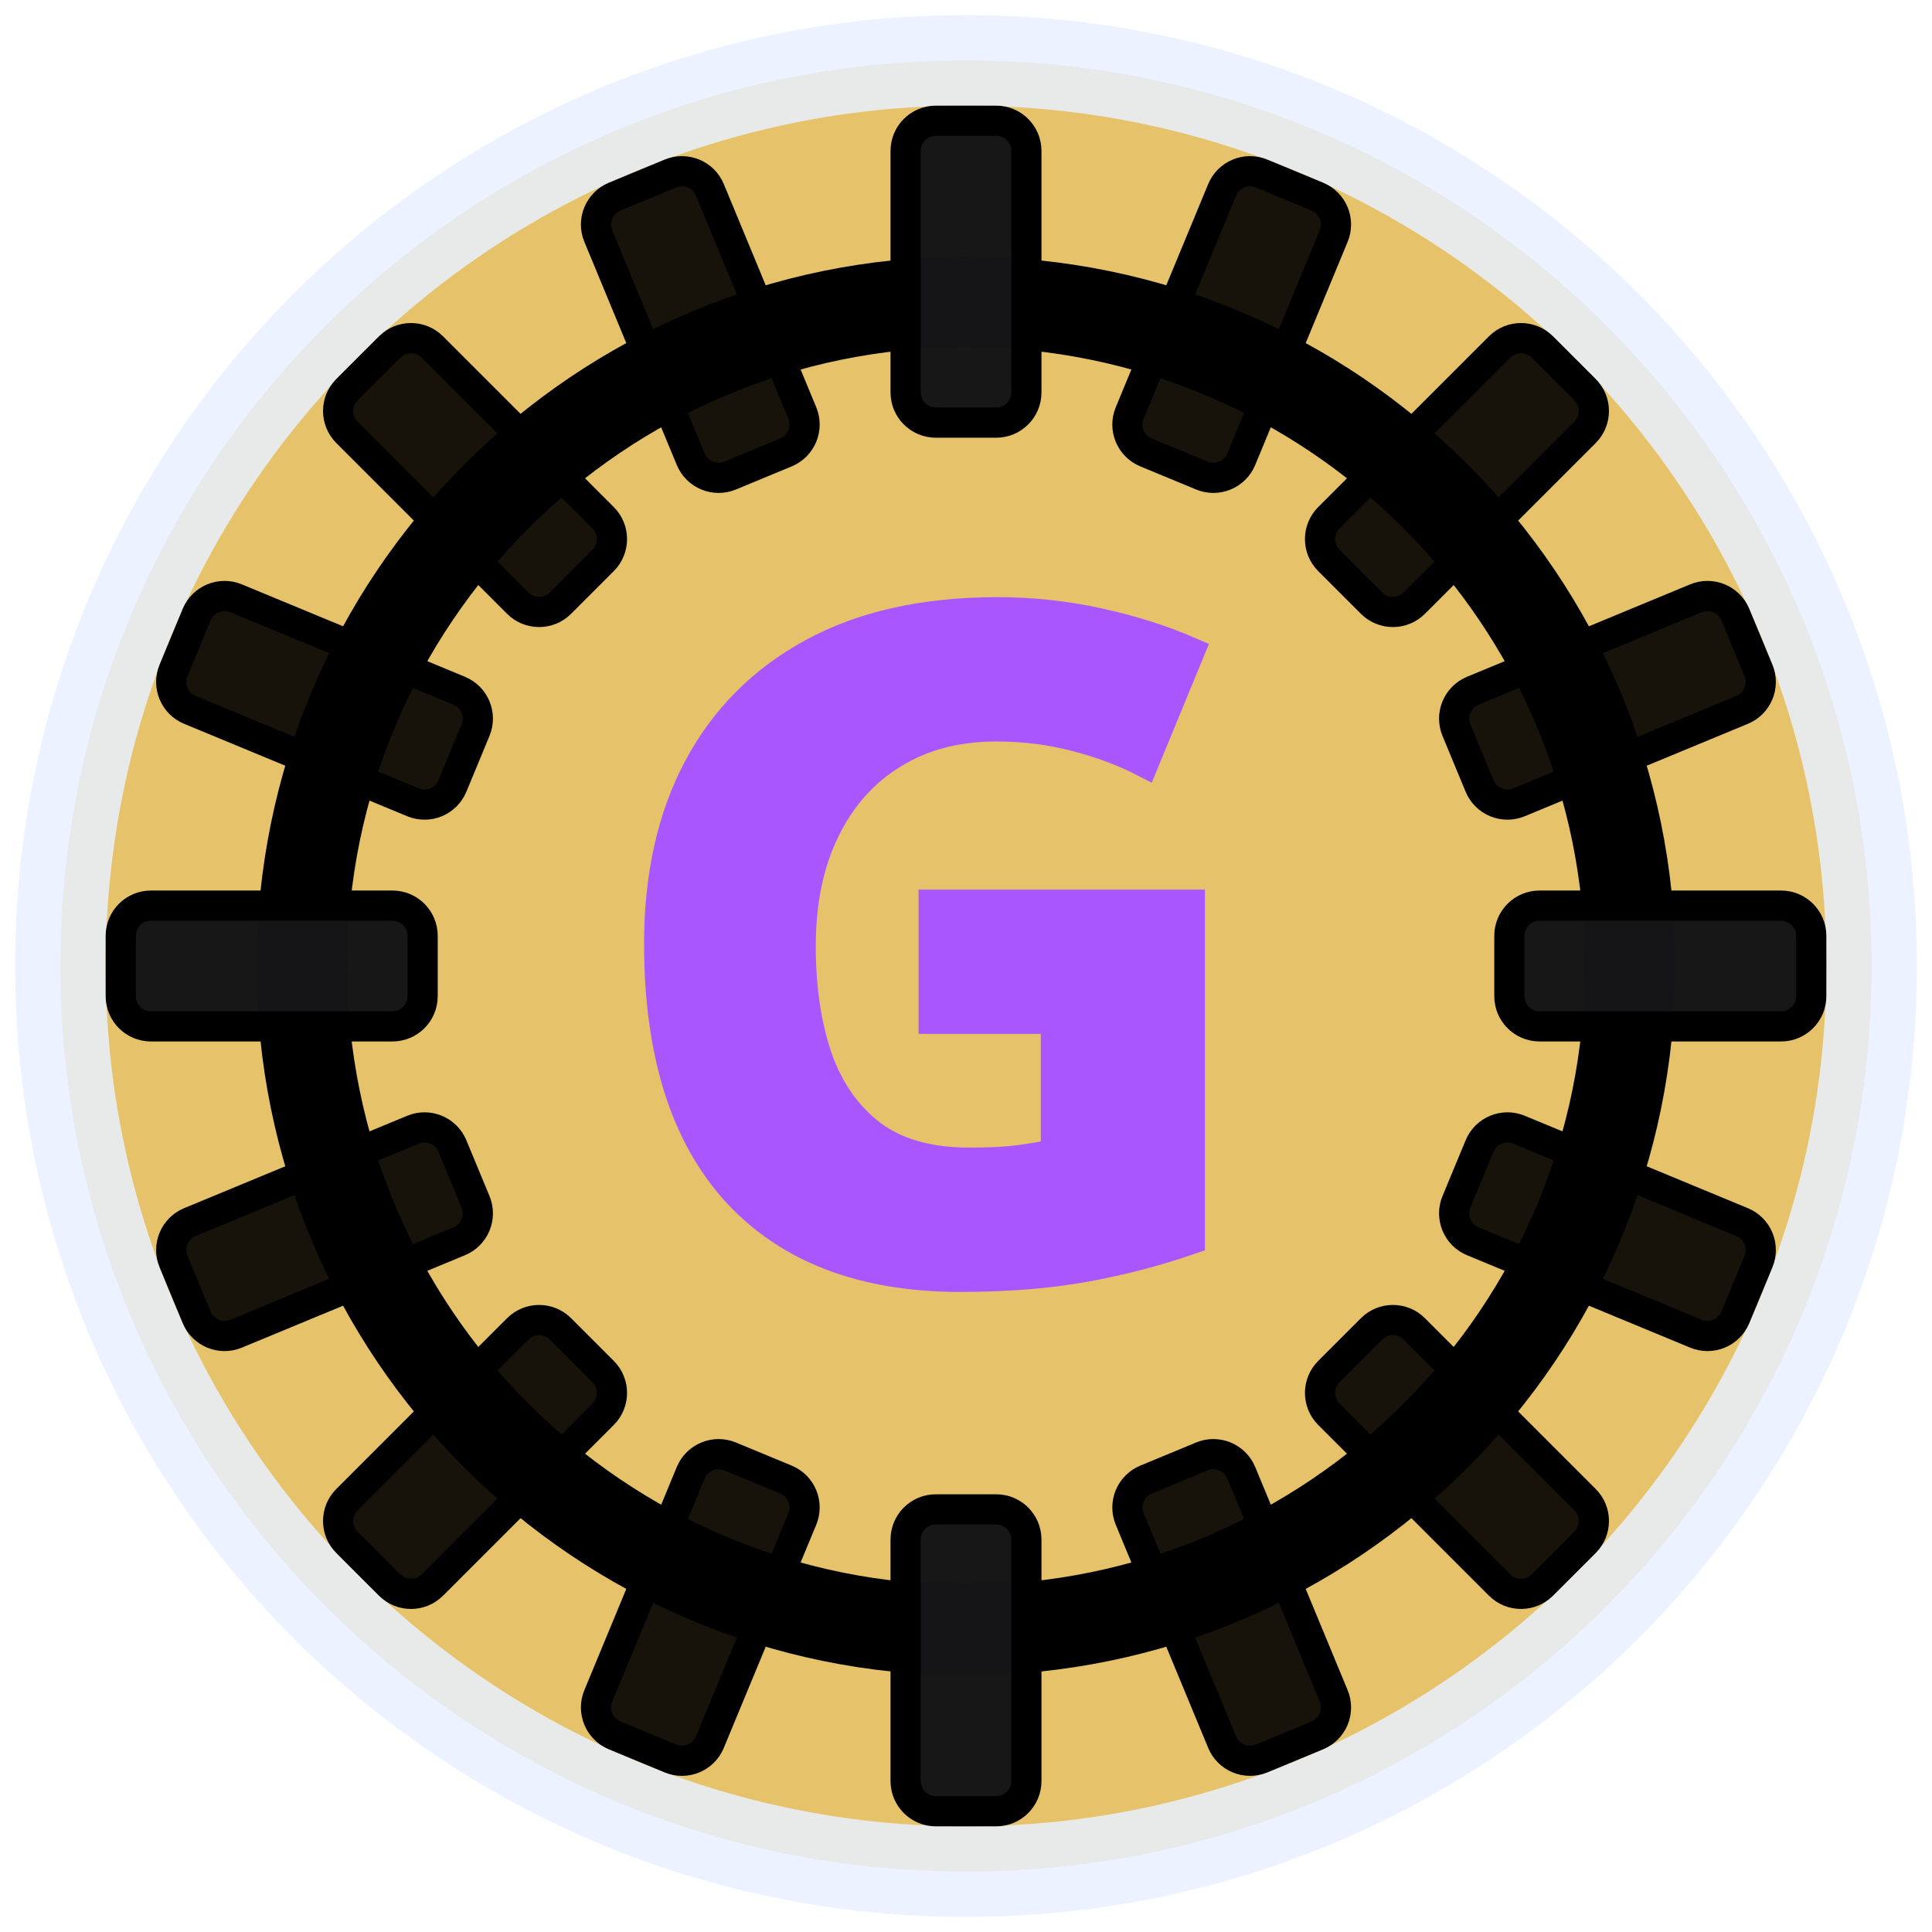
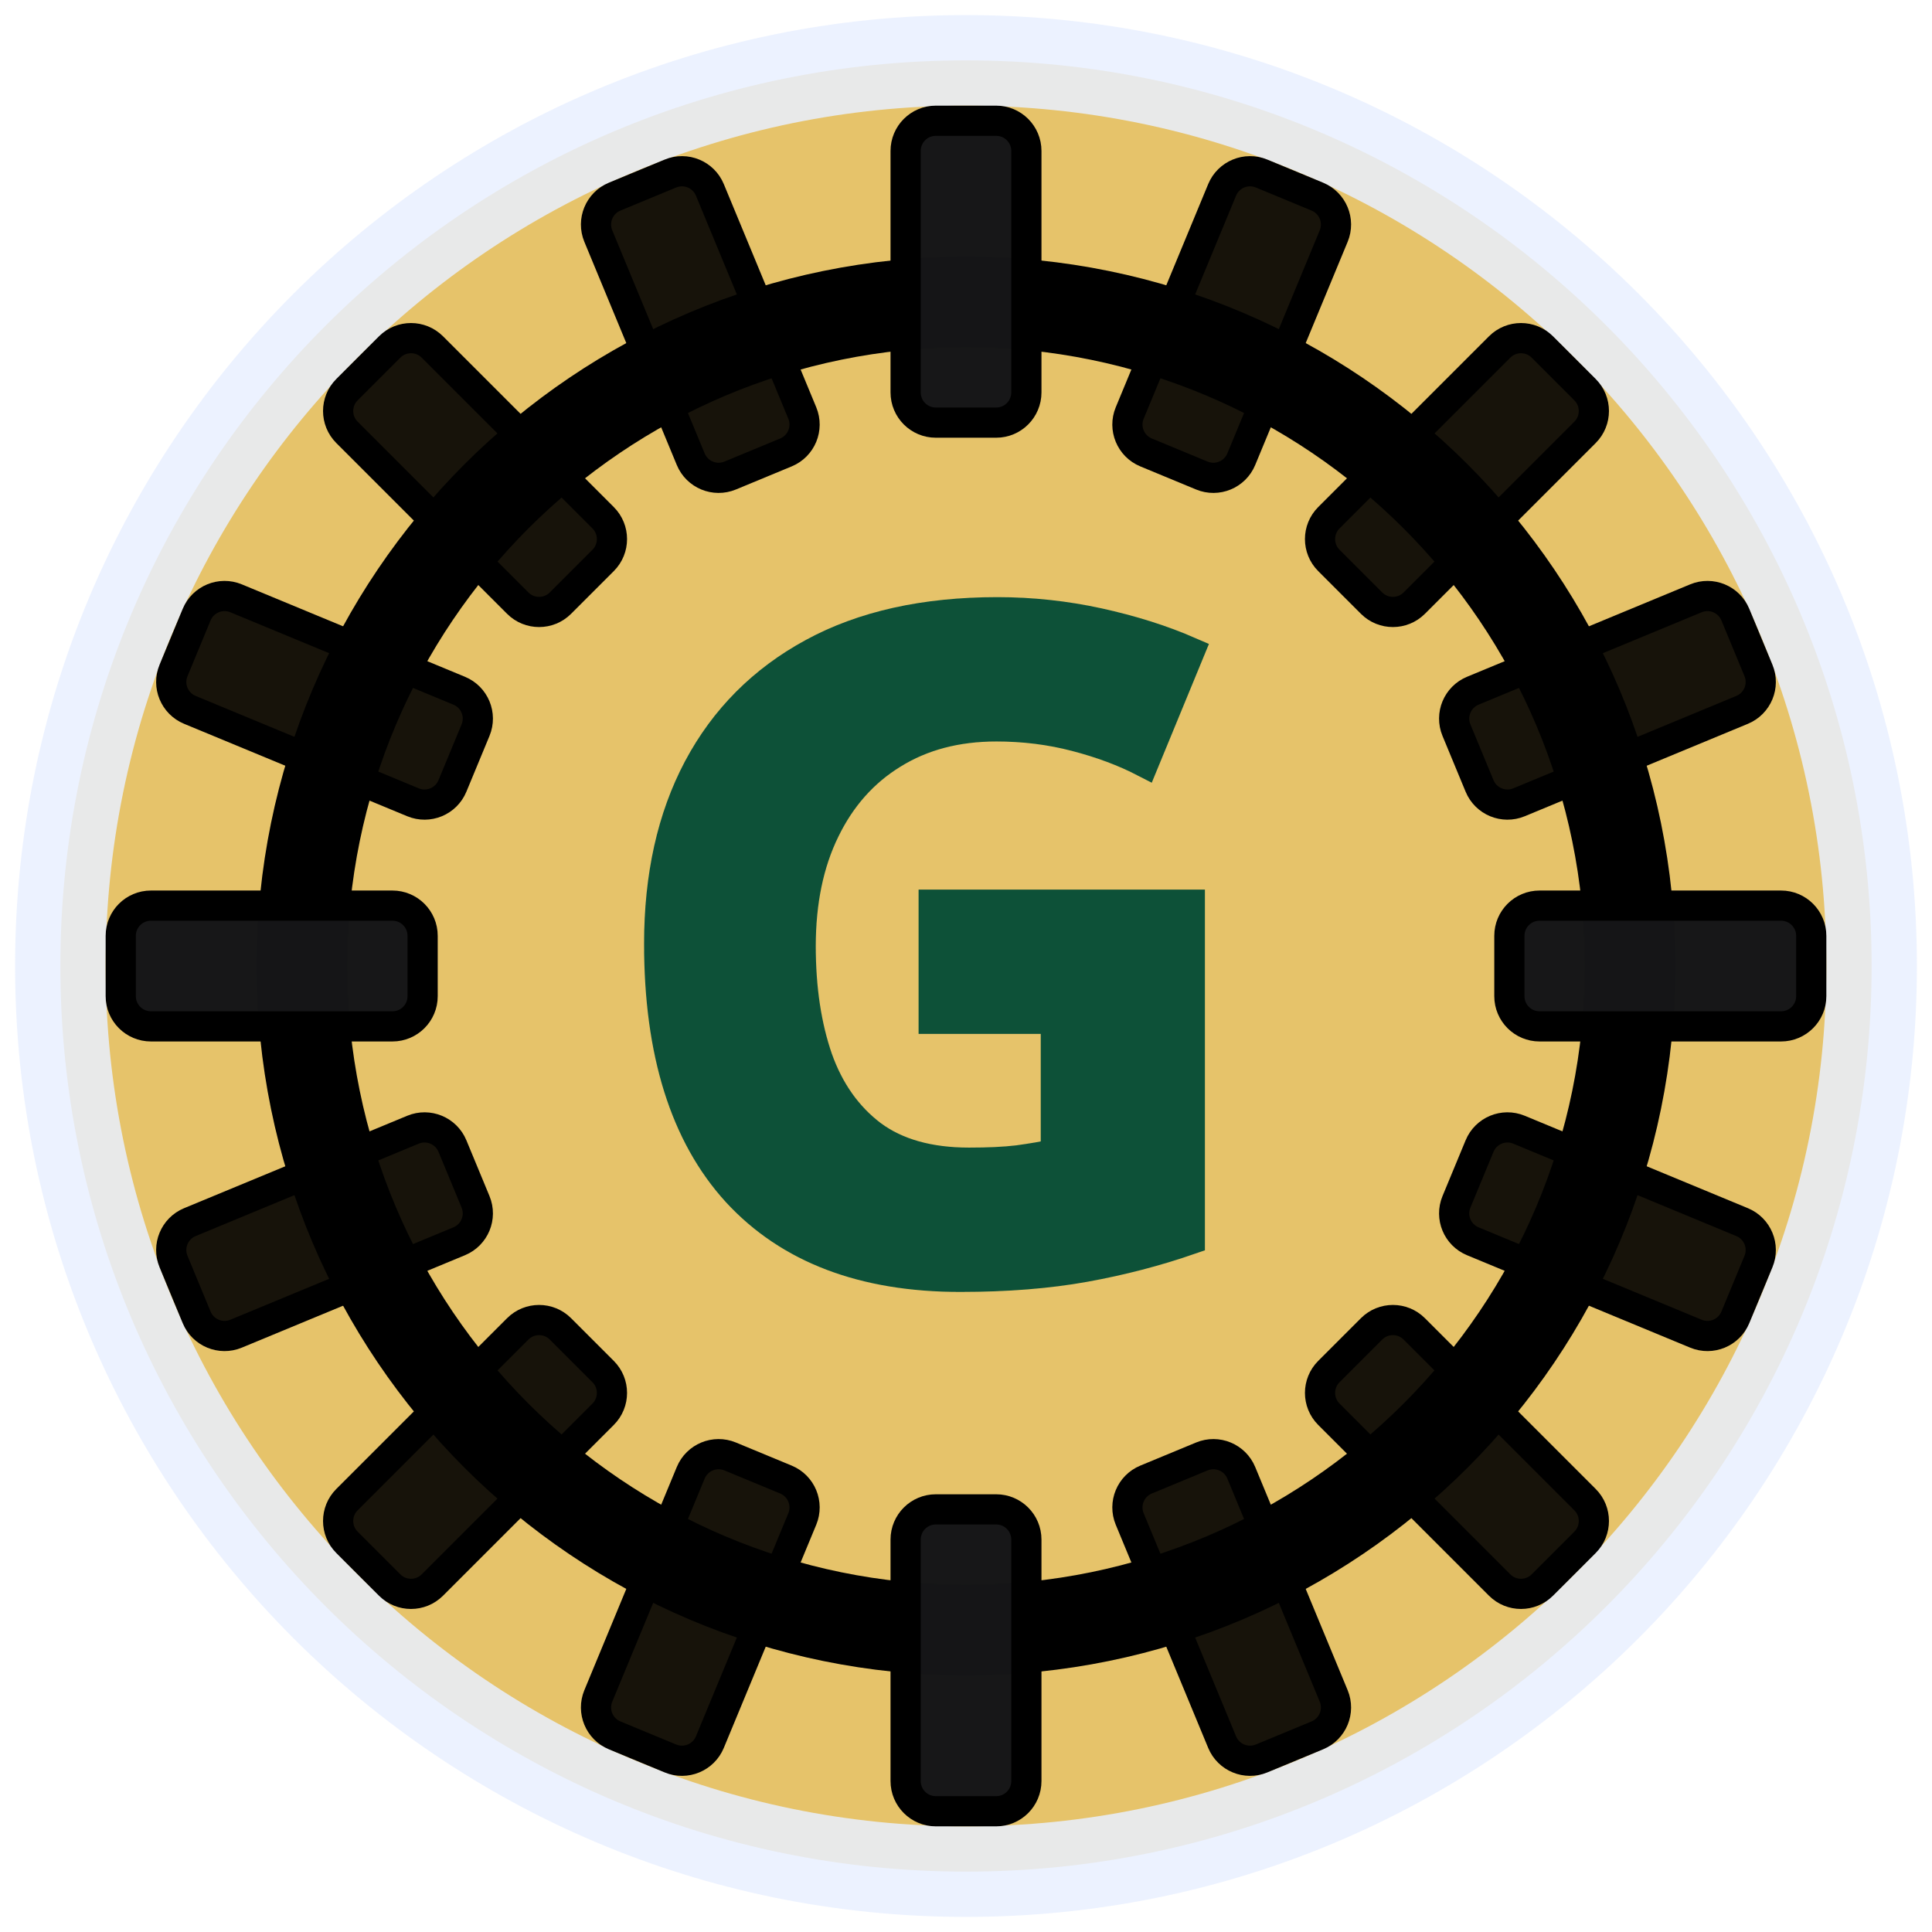
<svg xmlns="http://www.w3.org/2000/svg" width="64" height="64">
  <defs>
    <filter id="svg_31_blur">
      <feGaussianBlur stdDeviation="0" in="SourceGraphic" />
    </filter>
  </defs>
  <g>
    <circle stroke-opacity="0.85" id="svg_1" stroke-width="3" stroke="#e9f0ff" fill="#E6C36A" r="30" cy="32" cx="32" />
    <circle id="svg_2" stroke-width="3" stroke="#000000" fill="#E6C36A" r="22" cy="32" cx="32" />
    <g id="svg_3" fill-opacity="0.9" fill="#e9f0ff">
      <rect id="svg_4" rx="1" height="10" width="4" y="4" x="30" />
      <rect id="svg_5" rx="1" height="10" width="4" y="50" x="30" />
      <rect id="svg_6" rx="1" height="4" width="10" y="30" x="4" />
      <rect id="svg_7" rx="1" height="4" width="10" y="30" x="50" />
    </g>
-     <text filter="url(#svg_31_blur)" font-weight="bold" xml:space="preserve" text-anchor="start" font-family="'Alegreya'" font-size="30" id="svg_31" y="42" x="20.1" stroke="#aa56ff" fill="#aa56ff">G</text>
+     <text filter="url(#svg_31_blur)" font-weight="bold" xml:space="preserve" text-anchor="start" font-family="'Alegreya'" font-size="30" id="svg_31" y="42" x="20.1" stroke="#0b5138" fill="#0b5138">G</text>
    <g id="svg_32">
      <g id="svg_15" fill-opacity="0.9" fill="#e9f0ff">
        <rect stroke="#000000" fill="#000000" id="svg_11" rx="1" height="10" width="4" y="4" x="30" />
        <rect stroke="#000000" fill="#000000" id="svg_12" rx="1" height="10" width="4" y="50" x="30" />
        <rect stroke="#000000" fill="#000000" id="svg_13" rx="1" height="4" width="10" y="30" x="4" />
        <rect stroke="#000000" fill="#000000" id="svg_14" rx="1" height="4" width="10" y="30" x="50" />
      </g>
      <g transform="rotate(45 32 32)" stroke="null" id="svg_20" fill-opacity="0.9" fill="#e9f0ff">
        <rect fill="#000000" stroke="#000000" id="svg_16" rx="1" height="10" width="4" y="4" x="30" />
        <rect fill="#000000" stroke="#000000" id="svg_17" rx="1" height="10" width="4" y="50" x="30" />
        <rect fill="#000000" stroke="#000000" id="svg_18" rx="1" height="4" width="10" y="30" x="4" />
        <rect fill="#000000" stroke="#000000" id="svg_19" rx="1" height="4" width="10" y="30" x="50" />
      </g>
      <g transform="rotate(22.5 32 32)" stroke="null" id="svg_25" fill-opacity="0.9" fill="#e9f0ff">
        <rect fill="#000000" stroke="#000000" id="svg_21" rx="1" height="10" width="4" y="4" x="30" />
        <rect fill="#000000" stroke="#000000" id="svg_22" rx="1" height="10" width="4" y="50" x="30" />
        <rect fill="#000000" stroke="#000000" id="svg_23" rx="1" height="4" width="10" y="30" x="4" />
        <rect fill="#000000" stroke="#000000" id="svg_24" rx="1" height="4" width="10" y="30" x="50" />
      </g>
      <g transform="rotate(67.5 32 32)" stroke="null" id="svg_30" fill-opacity="0.9" fill="#e9f0ff">
        <rect fill="#000000" stroke="#000000" id="svg_26" rx="1" height="10" width="4" y="4" x="30" />
        <rect fill="#000000" stroke="#000000" id="svg_27" rx="1" height="10" width="4" y="50" x="30" />
        <rect fill="#000000" stroke="#000000" id="svg_28" rx="1" height="4" width="10" y="30" x="4" />
        <rect fill="#000000" stroke="#000000" id="svg_29" rx="1" height="4" width="10" y="30" x="50" />
      </g>
    </g>
  </g>
</svg>
